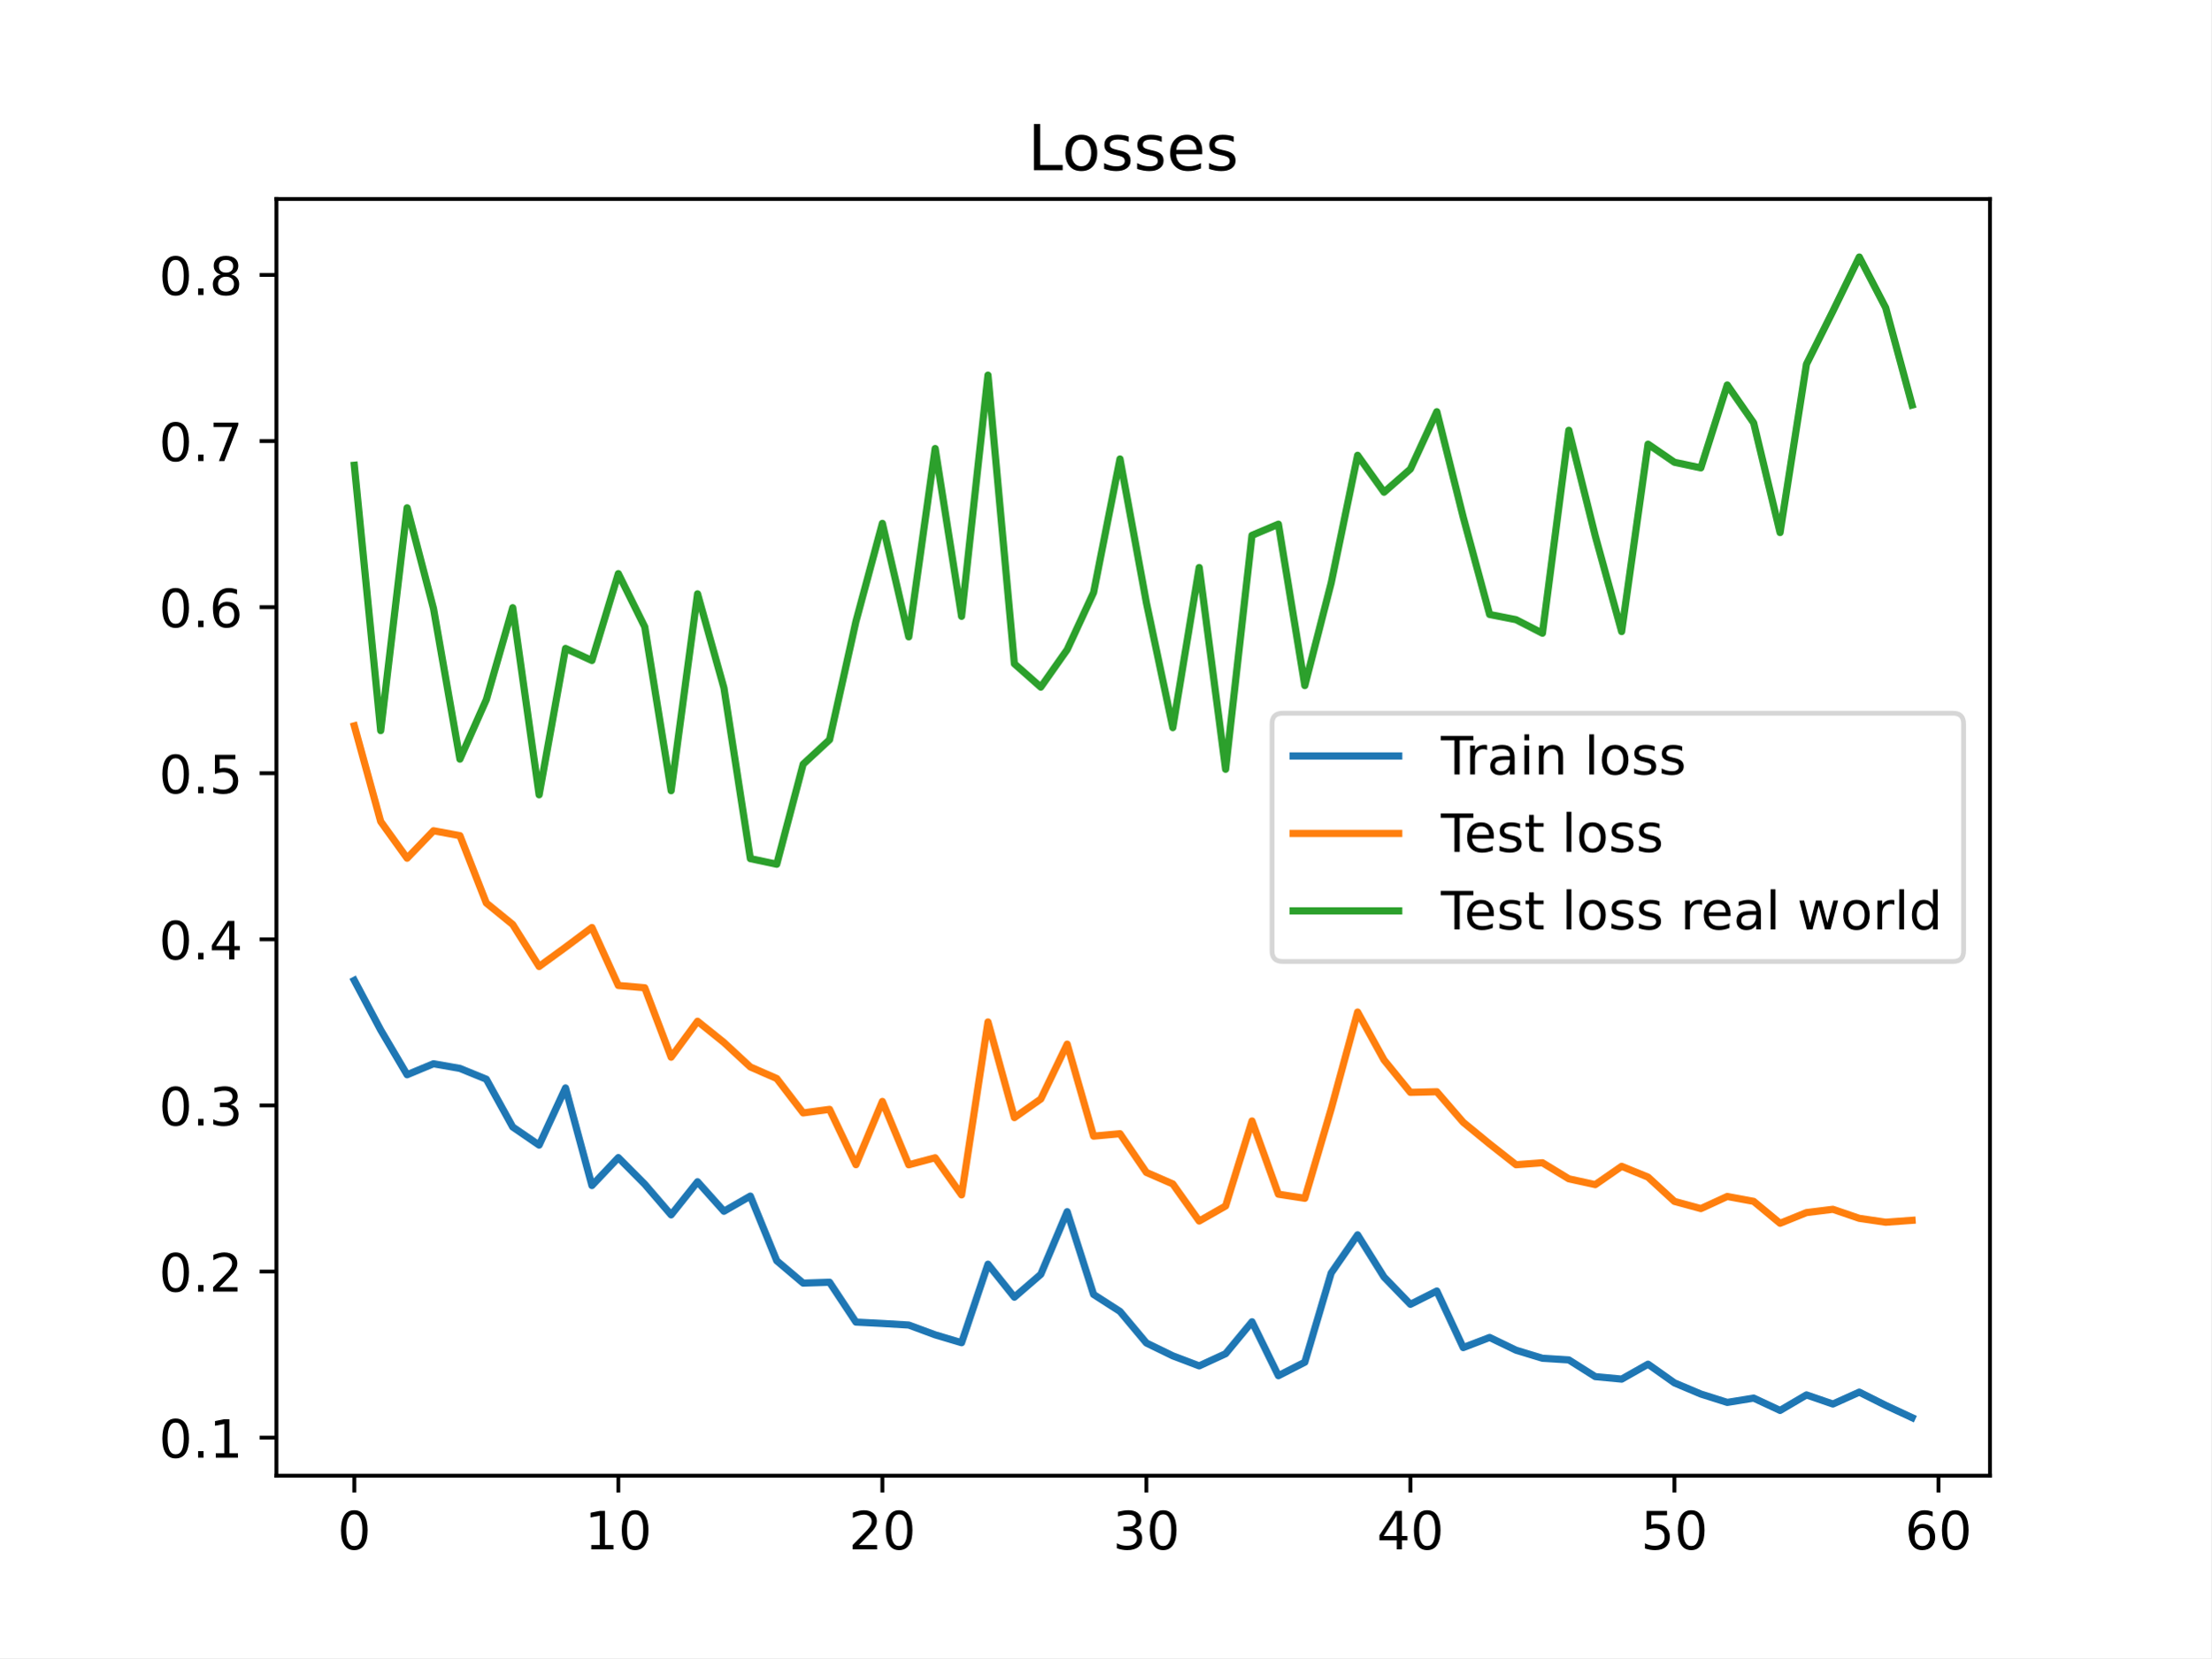
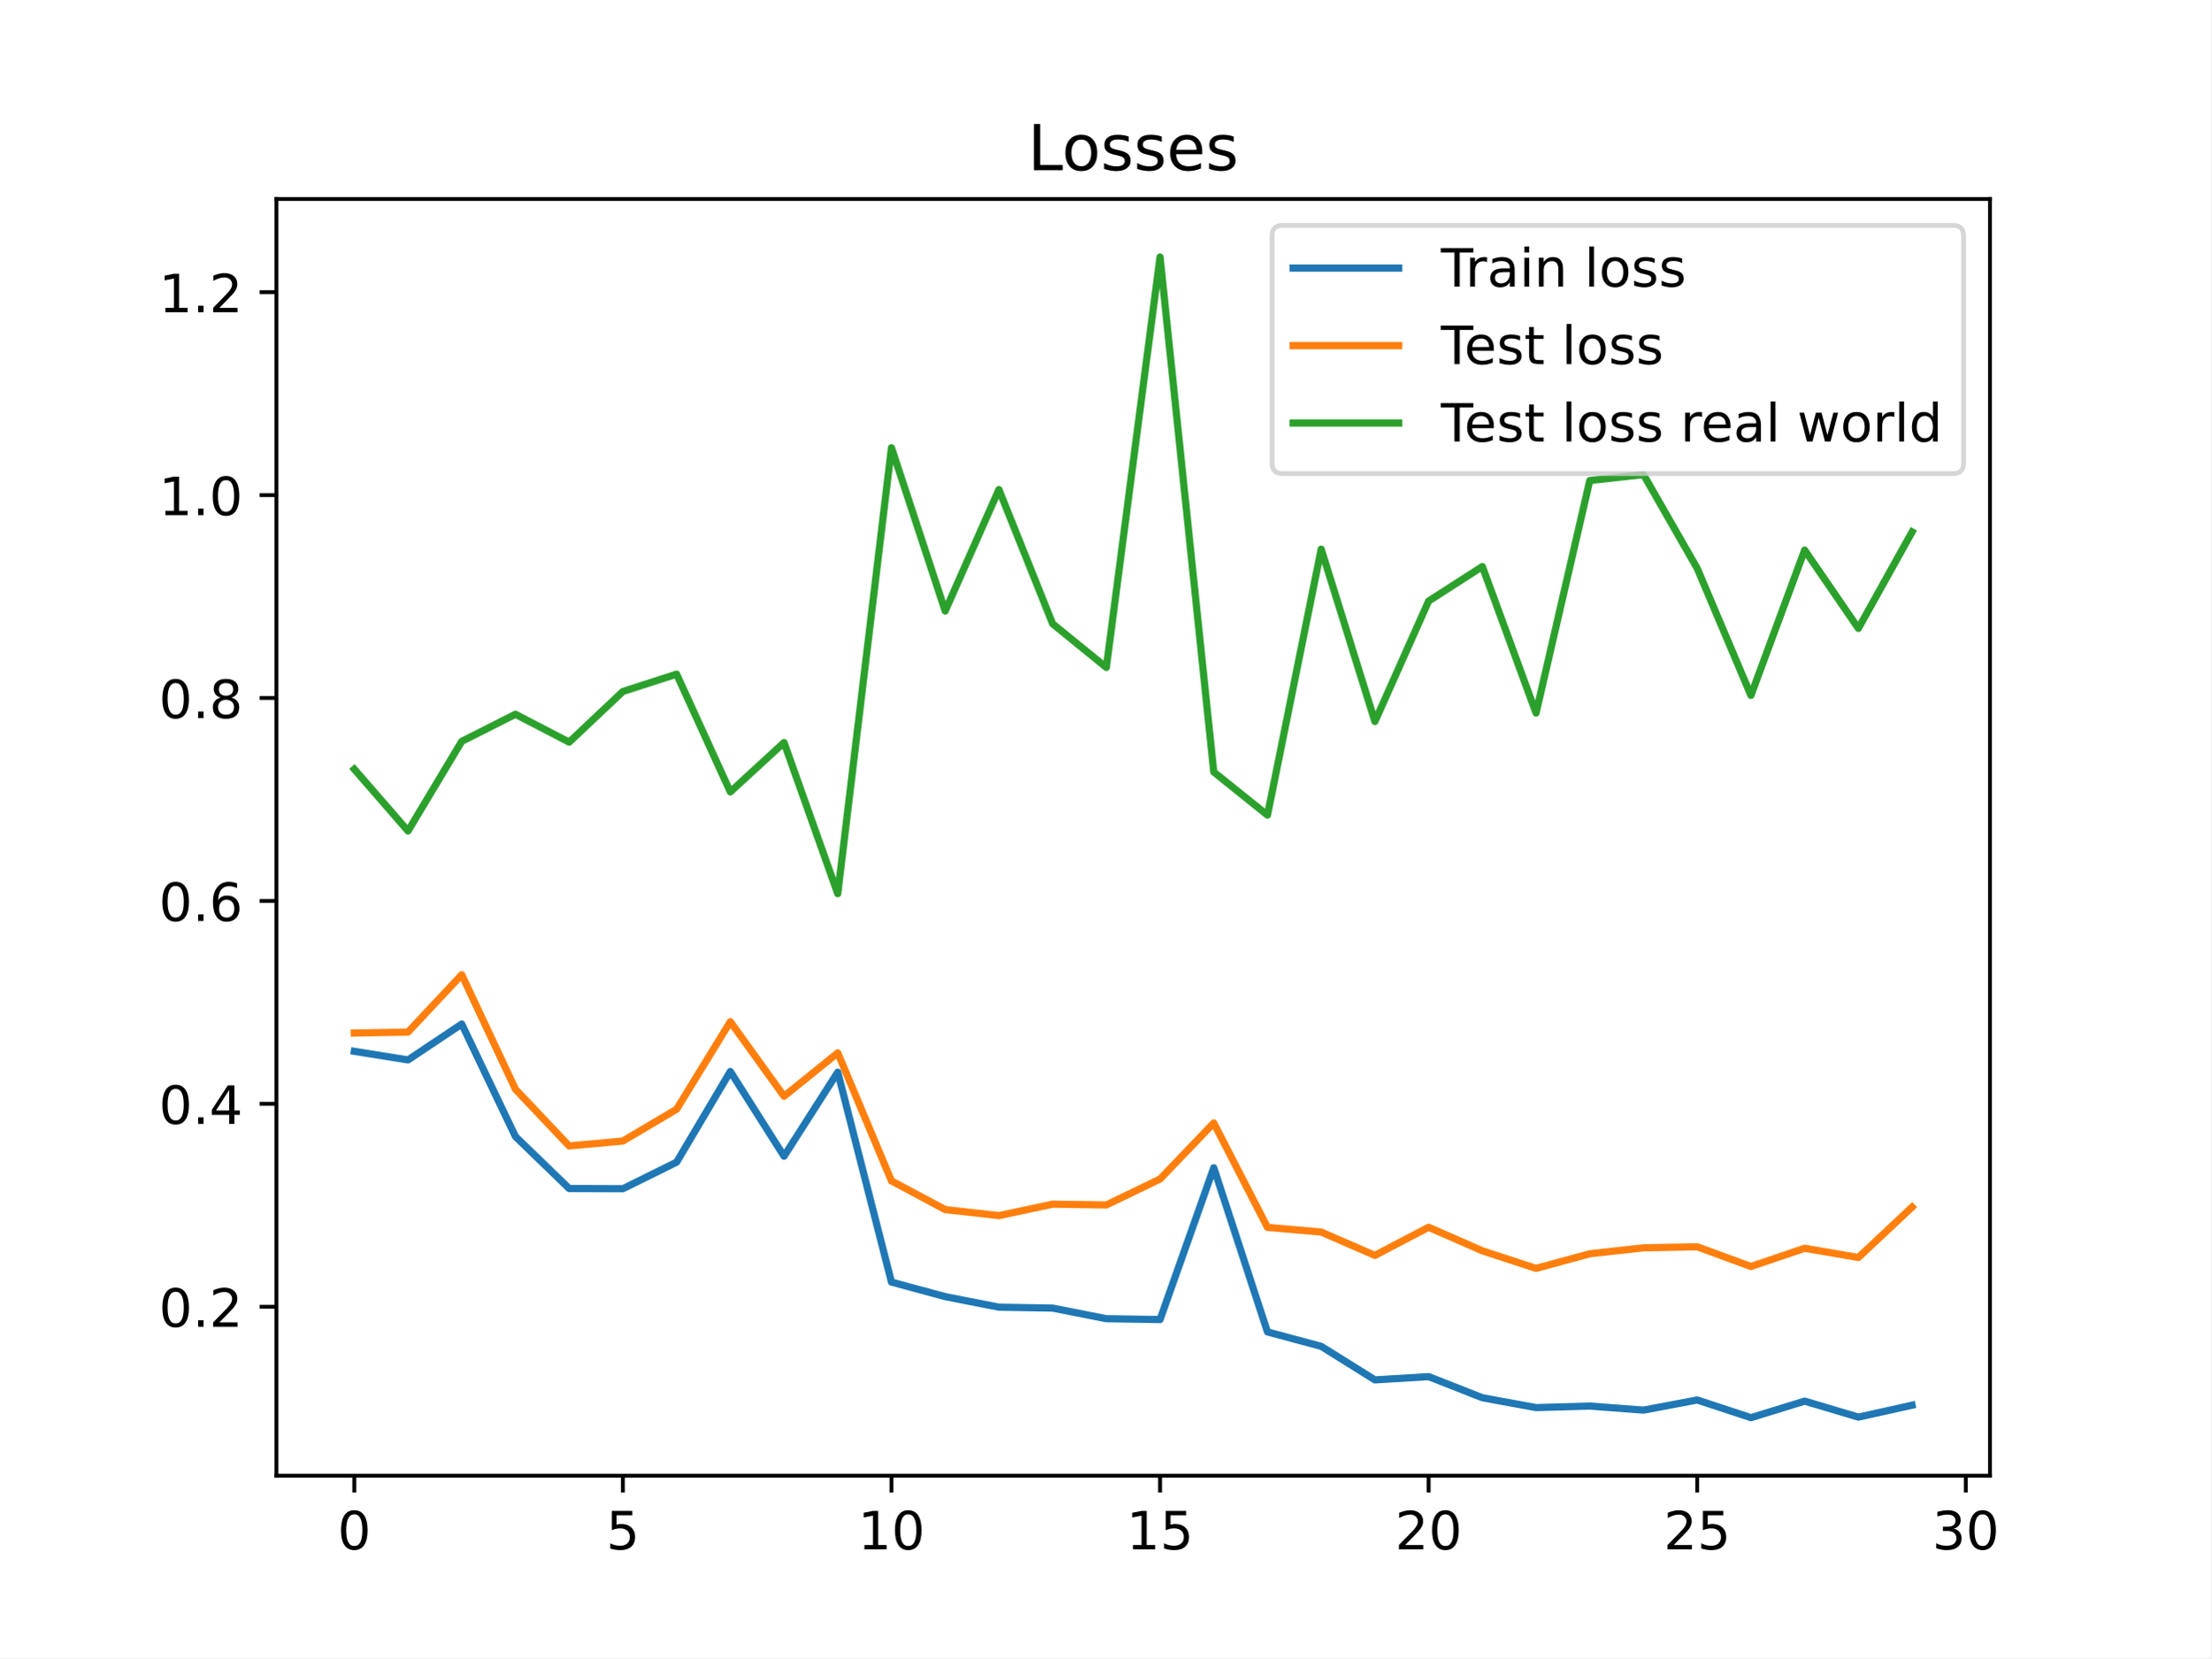
<svg xmlns="http://www.w3.org/2000/svg" xmlns:xlink="http://www.w3.org/1999/xlink" width="460.8pt" height="345.6pt" viewBox="0 0 460.8 345.6" version="1.1">
  <defs>
    <style type="text/css">*{stroke-linejoin: round; stroke-linecap: butt}</style>
  </defs>
  <g id="figure_1">
    <g id="patch_1">
      <path d="M 0 345.6  L 460.8 345.6  L 460.8 0  L 0 0  z " style="fill: #ffffff" />
    </g>
    <g id="axes_1">
      <g id="patch_2">
        <path d="M 57.6 307.584  L 414.72 307.584  L 414.72 41.472  L 57.6 41.472  z " style="fill: #ffffff" />
      </g>
      <g id="matplotlib.axis_1">
        <g id="xtick_1">
          <g id="line2d_1">
            <defs>
-               <path id="m10c7cd9433" d="M 0 0  L 0 3.5  " style="stroke: #000000; stroke-width: 0.8" />
-             </defs>
-             <g>
-               <use xlink:href="#m10c7cd9433" x="73.833" y="307.584" style="stroke: #000000; stroke-width: 0.8" />
+               <path id="m866a704445" d="M 0 0  L 0 3.5  " style="stroke: #000000; stroke-width: 0.8" />
+             </defs>
+             <g>
+               <use xlink:href="#m866a704445" x="73.833" y="307.584" style="stroke: #000000; stroke-width: 0.8" />
            </g>
          </g>
          <g id="text_1">
            <g transform="translate(70.33335 322.9423) scale(0.11 -0.11)">
              <defs>
                <path id="DejaVuSans-30" d="M 2034 4250  Q 1547 4250 1301 3770  Q 1056 3291 1056 2328  Q 1056 1369 1301 889  Q 1547 409 2034 409  Q 2525 409 2770 889  Q 3016 1369 3016 2328  Q 3016 3291 2770 3770  Q 2525 4250 2034 4250  z M 2034 4750  Q 2819 4750 3233 4129  Q 3647 3509 3647 2328  Q 3647 1150 3233 529  Q 2819 -91 2034 -91  Q 1250 -91 836 529  Q 422 1150 422 2328  Q 422 3509 836 4129  Q 1250 4750 2034 4750  z " transform="scale(0.015625)" />
              </defs>
              <use xlink:href="#DejaVuSans-30" />
            </g>
          </g>
        </g>
        <g id="xtick_2">
          <g id="line2d_2">
            <g>
-               <use xlink:href="#m10c7cd9433" x="128.859" y="307.584" style="stroke: #000000; stroke-width: 0.8" />
+               <use xlink:href="#m866a704445" x="129.808" y="307.584" style="stroke: #000000; stroke-width: 0.8" />
            </g>
          </g>
          <g id="text_2">
-             <g transform="translate(121.8602 322.9423) scale(0.11 -0.11)">
+             <g transform="translate(126.3083 322.9423) scale(0.11 -0.11)">
+               <defs>
+                 <path id="DejaVuSans-35" d="M 691 4666  L 3169 4666  L 3169 4134  L 1269 4134  L 1269 2991  Q 1406 3038 1543 3061  Q 1681 3084 1819 3084  Q 2600 3084 3056 2656  Q 3513 2228 3513 1497  Q 3513 744 3044 326  Q 2575 -91 1722 -91  Q 1428 -91 1123 -41  Q 819 9 494 109  L 494 744  Q 775 591 1075 516  Q 1375 441 1709 441  Q 2250 441 2565 725  Q 2881 1009 2881 1497  Q 2881 1984 2565 2268  Q 2250 2553 1709 2553  Q 1456 2553 1204 2497  Q 953 2441 691 2322  L 691 4666  z " transform="scale(0.015625)" />
+               </defs>
+               <use xlink:href="#DejaVuSans-35" />
+             </g>
+           </g>
+         </g>
+         <g id="xtick_3">
+           <g id="line2d_3">
+             <g>
+               <use xlink:href="#m866a704445" x="185.783" y="307.584" style="stroke: #000000; stroke-width: 0.8" />
+             </g>
+           </g>
+           <g id="text_3">
+             <g transform="translate(178.7838 322.9423) scale(0.11 -0.11)">
              <defs>
                <path id="DejaVuSans-31" d="M 794 531  L 1825 531  L 1825 4091  L 703 3866  L 703 4441  L 1819 4666  L 2450 4666  L 2450 531  L 3481 531  L 3481 0  L 794 0  L 794 531  z " transform="scale(0.015625)" />
              </defs>
              <use xlink:href="#DejaVuSans-31" />
              <use xlink:href="#DejaVuSans-30" x="63.623" />
            </g>
          </g>
        </g>
-         <g id="xtick_3">
-           <g id="line2d_3">
-             <g>
-               <use xlink:href="#m10c7cd9433" x="183.885" y="307.584" style="stroke: #000000; stroke-width: 0.8" />
-             </g>
-           </g>
-           <g id="text_3">
-             <g transform="translate(176.8864 322.9423) scale(0.11 -0.11)">
+         <g id="xtick_4">
+           <g id="line2d_4">
+             <g>
+               <use xlink:href="#m866a704445" x="241.757" y="307.584" style="stroke: #000000; stroke-width: 0.8" />
+             </g>
+           </g>
+           <g id="text_4">
+             <g transform="translate(234.7587 322.9423) scale(0.11 -0.11)">
+               <use xlink:href="#DejaVuSans-31" />
+               <use xlink:href="#DejaVuSans-35" x="63.623" />
+             </g>
+           </g>
+         </g>
+         <g id="xtick_5">
+           <g id="line2d_5">
+             <g>
+               <use xlink:href="#m866a704445" x="297.732" y="307.584" style="stroke: #000000; stroke-width: 0.8" />
+             </g>
+           </g>
+           <g id="text_5">
+             <g transform="translate(290.7337 322.9423) scale(0.11 -0.11)">
              <defs>
                <path id="DejaVuSans-32" d="M 1228 531  L 3431 531  L 3431 0  L 469 0  L 469 531  Q 828 903 1448 1529  Q 2069 2156 2228 2338  Q 2531 2678 2651 2914  Q 2772 3150 2772 3378  Q 2772 3750 2511 3984  Q 2250 4219 1831 4219  Q 1534 4219 1204 4116  Q 875 4013 500 3803  L 500 4441  Q 881 4594 1212 4672  Q 1544 4750 1819 4750  Q 2544 4750 2975 4387  Q 3406 4025 3406 3419  Q 3406 3131 3298 2873  Q 3191 2616 2906 2266  Q 2828 2175 2409 1742  Q 1991 1309 1228 531  z " transform="scale(0.015625)" />
              </defs>
              <use xlink:href="#DejaVuSans-32" />
              <use xlink:href="#DejaVuSans-30" x="63.623" />
            </g>
          </g>
        </g>
-         <g id="xtick_4">
-           <g id="line2d_4">
-             <g>
-               <use xlink:href="#m10c7cd9433" x="238.911" y="307.584" style="stroke: #000000; stroke-width: 0.8" />
-             </g>
-           </g>
-           <g id="text_4">
-             <g transform="translate(231.9126 322.9423) scale(0.11 -0.11)">
-               <defs>
-                 <path id="DejaVuSans-33" d="M 2597 2516  Q 3050 2419 3304 2112  Q 3559 1806 3559 1356  Q 3559 666 3084 287  Q 2609 -91 1734 -91  Q 1441 -91 1130 -33  Q 819 25 488 141  L 488 750  Q 750 597 1062 519  Q 1375 441 1716 441  Q 2309 441 2620 675  Q 2931 909 2931 1356  Q 2931 1769 2642 2001  Q 2353 2234 1838 2234  L 1294 2234  L 1294 2753  L 1863 2753  Q 2328 2753 2575 2939  Q 2822 3125 2822 3475  Q 2822 3834 2567 4026  Q 2313 4219 1838 4219  Q 1578 4219 1281 4162  Q 984 4106 628 3988  L 628 4550  Q 988 4650 1302 4700  Q 1616 4750 1894 4750  Q 2613 4750 3031 4423  Q 3450 4097 3450 3541  Q 3450 3153 3228 2886  Q 3006 2619 2597 2516  z " transform="scale(0.015625)" />
-               </defs>
-               <use xlink:href="#DejaVuSans-33" />
-               <use xlink:href="#DejaVuSans-30" x="63.623" />
-             </g>
-           </g>
-         </g>
-         <g id="xtick_5">
-           <g id="line2d_5">
-             <g>
-               <use xlink:href="#m10c7cd9433" x="293.938" y="307.584" style="stroke: #000000; stroke-width: 0.8" />
-             </g>
-           </g>
-           <g id="text_5">
-             <g transform="translate(286.9388 322.9423) scale(0.11 -0.11)">
-               <defs>
-                 <path id="DejaVuSans-34" d="M 2419 4116  L 825 1625  L 2419 1625  L 2419 4116  z M 2253 4666  L 3047 4666  L 3047 1625  L 3713 1625  L 3713 1100  L 3047 1100  L 3047 0  L 2419 0  L 2419 1100  L 313 1100  L 313 1709  L 2253 4666  z " transform="scale(0.015625)" />
-               </defs>
-               <use xlink:href="#DejaVuSans-34" />
-               <use xlink:href="#DejaVuSans-30" x="63.623" />
-             </g>
-           </g>
-         </g>
        <g id="xtick_6">
          <g id="line2d_6">
            <g>
-               <use xlink:href="#m10c7cd9433" x="348.964" y="307.584" style="stroke: #000000; stroke-width: 0.8" />
+               <use xlink:href="#m866a704445" x="353.707" y="307.584" style="stroke: #000000; stroke-width: 0.8" />
            </g>
          </g>
          <g id="text_6">
-             <g transform="translate(341.9649 322.9423) scale(0.11 -0.11)">
-               <defs>
-                 <path id="DejaVuSans-35" d="M 691 4666  L 3169 4666  L 3169 4134  L 1269 4134  L 1269 2991  Q 1406 3038 1543 3061  Q 1681 3084 1819 3084  Q 2600 3084 3056 2656  Q 3513 2228 3513 1497  Q 3513 744 3044 326  Q 2575 -91 1722 -91  Q 1428 -91 1123 -41  Q 819 9 494 109  L 494 744  Q 775 591 1075 516  Q 1375 441 1709 441  Q 2250 441 2565 725  Q 2881 1009 2881 1497  Q 2881 1984 2565 2268  Q 2250 2553 1709 2553  Q 1456 2553 1204 2497  Q 953 2441 691 2322  L 691 4666  z " transform="scale(0.015625)" />
-               </defs>
-               <use xlink:href="#DejaVuSans-35" />
-               <use xlink:href="#DejaVuSans-30" x="63.623" />
+             <g transform="translate(346.7086 322.9423) scale(0.11 -0.11)">
+               <use xlink:href="#DejaVuSans-32" />
+               <use xlink:href="#DejaVuSans-35" x="63.623" />
            </g>
          </g>
        </g>
        <g id="xtick_7">
          <g id="line2d_7">
            <g>
-               <use xlink:href="#m10c7cd9433" x="403.99" y="307.584" style="stroke: #000000; stroke-width: 0.8" />
+               <use xlink:href="#m866a704445" x="409.682" y="307.584" style="stroke: #000000; stroke-width: 0.8" />
            </g>
          </g>
          <g id="text_7">
-             <g transform="translate(396.9911 322.9423) scale(0.11 -0.11)">
-               <defs>
-                 <path id="DejaVuSans-36" d="M 2113 2584  Q 1688 2584 1439 2293  Q 1191 2003 1191 1497  Q 1191 994 1439 701  Q 1688 409 2113 409  Q 2538 409 2786 701  Q 3034 994 3034 1497  Q 3034 2003 2786 2293  Q 2538 2584 2113 2584  z M 3366 4563  L 3366 3988  Q 3128 4100 2886 4159  Q 2644 4219 2406 4219  Q 1781 4219 1451 3797  Q 1122 3375 1075 2522  Q 1259 2794 1537 2939  Q 1816 3084 2150 3084  Q 2853 3084 3261 2657  Q 3669 2231 3669 1497  Q 3669 778 3244 343  Q 2819 -91 2113 -91  Q 1303 -91 875 529  Q 447 1150 447 2328  Q 447 3434 972 4092  Q 1497 4750 2381 4750  Q 2619 4750 2861 4703  Q 3103 4656 3366 4563  z " transform="scale(0.015625)" />
-               </defs>
-               <use xlink:href="#DejaVuSans-36" />
+             <g transform="translate(402.6835 322.9423) scale(0.11 -0.11)">
+               <defs>
+                 <path id="DejaVuSans-33" d="M 2597 2516  Q 3050 2419 3304 2112  Q 3559 1806 3559 1356  Q 3559 666 3084 287  Q 2609 -91 1734 -91  Q 1441 -91 1130 -33  Q 819 25 488 141  L 488 750  Q 750 597 1062 519  Q 1375 441 1716 441  Q 2309 441 2620 675  Q 2931 909 2931 1356  Q 2931 1769 2642 2001  Q 2353 2234 1838 2234  L 1294 2234  L 1294 2753  L 1863 2753  Q 2328 2753 2575 2939  Q 2822 3125 2822 3475  Q 2822 3834 2567 4026  Q 2313 4219 1838 4219  Q 1578 4219 1281 4162  Q 984 4106 628 3988  L 628 4550  Q 988 4650 1302 4700  Q 1616 4750 1894 4750  Q 2613 4750 3031 4423  Q 3450 4097 3450 3541  Q 3450 3153 3228 2886  Q 3006 2619 2597 2516  z " transform="scale(0.015625)" />
+               </defs>
+               <use xlink:href="#DejaVuSans-33" />
              <use xlink:href="#DejaVuSans-30" x="63.623" />
            </g>
          </g>
        </g>
      </g>
      <g id="matplotlib.axis_2">
        <g id="ytick_1">
          <g id="line2d_8">
            <defs>
-               <path id="m80fc461dab" d="M 0 0  L -3.5 0  " style="stroke: #000000; stroke-width: 0.8" />
-             </defs>
-             <g>
-               <use xlink:href="#m80fc461dab" x="57.6" y="299.65" style="stroke: #000000; stroke-width: 0.8" />
+               <path id="mec445794ed" d="M 0 0  L -3.5 0  " style="stroke: #000000; stroke-width: 0.8" />
+             </defs>
+             <g>
+               <use xlink:href="#mec445794ed" x="57.6" y="272.37" style="stroke: #000000; stroke-width: 0.8" />
            </g>
          </g>
          <g id="text_8">
-             <g transform="translate(33.10656 303.8291) scale(0.11 -0.11)">
+             <g transform="translate(33.10656 276.5491) scale(0.11 -0.11)">
              <defs>
                <path id="DejaVuSans-2e" d="M 684 794  L 1344 794  L 1344 0  L 684 0  L 684 794  z " transform="scale(0.015625)" />
              </defs>
              <use xlink:href="#DejaVuSans-30" />
              <use xlink:href="#DejaVuSans-2e" x="63.623" />
-               <use xlink:href="#DejaVuSans-31" x="95.41" />
+               <use xlink:href="#DejaVuSans-32" x="95.41" />
            </g>
          </g>
        </g>
        <g id="ytick_2">
          <g id="line2d_9">
            <g>
-               <use xlink:href="#m80fc461dab" x="57.6" y="265.029" style="stroke: #000000; stroke-width: 0.8" />
+               <use xlink:href="#mec445794ed" x="57.6" y="230.075" style="stroke: #000000; stroke-width: 0.8" />
            </g>
          </g>
          <g id="text_9">
-             <g transform="translate(33.10656 269.2078) scale(0.11 -0.11)">
-               <use xlink:href="#DejaVuSans-30" />
-               <use xlink:href="#DejaVuSans-2e" x="63.623" />
-               <use xlink:href="#DejaVuSans-32" x="95.41" />
+             <g transform="translate(33.10656 234.2545) scale(0.11 -0.11)">
+               <defs>
+                 <path id="DejaVuSans-34" d="M 2419 4116  L 825 1625  L 2419 1625  L 2419 4116  z M 2253 4666  L 3047 4666  L 3047 1625  L 3713 1625  L 3713 1100  L 3047 1100  L 3047 0  L 2419 0  L 2419 1100  L 313 1100  L 313 1709  L 2253 4666  z " transform="scale(0.015625)" />
+               </defs>
+               <use xlink:href="#DejaVuSans-30" />
+               <use xlink:href="#DejaVuSans-2e" x="63.623" />
+               <use xlink:href="#DejaVuSans-34" x="95.41" />
            </g>
          </g>
        </g>
        <g id="ytick_3">
          <g id="line2d_10">
            <g>
-               <use xlink:href="#m80fc461dab" x="57.6" y="230.407" style="stroke: #000000; stroke-width: 0.8" />
+               <use xlink:href="#mec445794ed" x="57.6" y="187.781" style="stroke: #000000; stroke-width: 0.8" />
            </g>
          </g>
          <g id="text_10">
-             <g transform="translate(33.10656 234.5864) scale(0.11 -0.11)">
-               <use xlink:href="#DejaVuSans-30" />
-               <use xlink:href="#DejaVuSans-2e" x="63.623" />
-               <use xlink:href="#DejaVuSans-33" x="95.41" />
+             <g transform="translate(33.10656 191.9598) scale(0.11 -0.11)">
+               <defs>
+                 <path id="DejaVuSans-36" d="M 2113 2584  Q 1688 2584 1439 2293  Q 1191 2003 1191 1497  Q 1191 994 1439 701  Q 1688 409 2113 409  Q 2538 409 2786 701  Q 3034 994 3034 1497  Q 3034 2003 2786 2293  Q 2538 2584 2113 2584  z M 3366 4563  L 3366 3988  Q 3128 4100 2886 4159  Q 2644 4219 2406 4219  Q 1781 4219 1451 3797  Q 1122 3375 1075 2522  Q 1259 2794 1537 2939  Q 1816 3084 2150 3084  Q 2853 3084 3261 2657  Q 3669 2231 3669 1497  Q 3669 778 3244 343  Q 2819 -91 2113 -91  Q 1303 -91 875 529  Q 447 1150 447 2328  Q 447 3434 972 4092  Q 1497 4750 2381 4750  Q 2619 4750 2861 4703  Q 3103 4656 3366 4563  z " transform="scale(0.015625)" />
+               </defs>
+               <use xlink:href="#DejaVuSans-30" />
+               <use xlink:href="#DejaVuSans-2e" x="63.623" />
+               <use xlink:href="#DejaVuSans-36" x="95.41" />
            </g>
          </g>
        </g>
        <g id="ytick_4">
          <g id="line2d_11">
            <g>
-               <use xlink:href="#m80fc461dab" x="57.6" y="195.786" style="stroke: #000000; stroke-width: 0.8" />
+               <use xlink:href="#mec445794ed" x="57.6" y="145.486" style="stroke: #000000; stroke-width: 0.8" />
            </g>
          </g>
          <g id="text_11">
-             <g transform="translate(33.10656 199.965) scale(0.11 -0.11)">
-               <use xlink:href="#DejaVuSans-30" />
-               <use xlink:href="#DejaVuSans-2e" x="63.623" />
-               <use xlink:href="#DejaVuSans-34" x="95.41" />
+             <g transform="translate(33.10656 149.6652) scale(0.11 -0.11)">
+               <defs>
+                 <path id="DejaVuSans-38" d="M 2034 2216  Q 1584 2216 1326 1975  Q 1069 1734 1069 1313  Q 1069 891 1326 650  Q 1584 409 2034 409  Q 2484 409 2743 651  Q 3003 894 3003 1313  Q 3003 1734 2745 1975  Q 2488 2216 2034 2216  z M 1403 2484  Q 997 2584 770 2862  Q 544 3141 544 3541  Q 544 4100 942 4425  Q 1341 4750 2034 4750  Q 2731 4750 3128 4425  Q 3525 4100 3525 3541  Q 3525 3141 3298 2862  Q 3072 2584 2669 2484  Q 3125 2378 3379 2068  Q 3634 1759 3634 1313  Q 3634 634 3220 271  Q 2806 -91 2034 -91  Q 1263 -91 848 271  Q 434 634 434 1313  Q 434 1759 690 2068  Q 947 2378 1403 2484  z M 1172 3481  Q 1172 3119 1398 2916  Q 1625 2713 2034 2713  Q 2441 2713 2670 2916  Q 2900 3119 2900 3481  Q 2900 3844 2670 4047  Q 2441 4250 2034 4250  Q 1625 4250 1398 4047  Q 1172 3844 1172 3481  z " transform="scale(0.015625)" />
+               </defs>
+               <use xlink:href="#DejaVuSans-30" />
+               <use xlink:href="#DejaVuSans-2e" x="63.623" />
+               <use xlink:href="#DejaVuSans-38" x="95.41" />
            </g>
          </g>
        </g>
        <g id="ytick_5">
          <g id="line2d_12">
            <g>
-               <use xlink:href="#m80fc461dab" x="57.6" y="161.165" style="stroke: #000000; stroke-width: 0.8" />
+               <use xlink:href="#mec445794ed" x="57.6" y="103.191" style="stroke: #000000; stroke-width: 0.8" />
            </g>
          </g>
          <g id="text_12">
-             <g transform="translate(33.10656 165.3437) scale(0.11 -0.11)">
-               <use xlink:href="#DejaVuSans-30" />
-               <use xlink:href="#DejaVuSans-2e" x="63.623" />
-               <use xlink:href="#DejaVuSans-35" x="95.41" />
+             <g transform="translate(33.10656 107.3706) scale(0.11 -0.11)">
+               <use xlink:href="#DejaVuSans-31" />
+               <use xlink:href="#DejaVuSans-2e" x="63.623" />
+               <use xlink:href="#DejaVuSans-30" x="95.41" />
            </g>
          </g>
        </g>
        <g id="ytick_6">
          <g id="line2d_13">
            <g>
-               <use xlink:href="#m80fc461dab" x="57.6" y="126.543" style="stroke: #000000; stroke-width: 0.8" />
+               <use xlink:href="#mec445794ed" x="57.6" y="60.897" style="stroke: #000000; stroke-width: 0.8" />
            </g>
          </g>
          <g id="text_13">
-             <g transform="translate(33.10656 130.7223) scale(0.11 -0.11)">
-               <use xlink:href="#DejaVuSans-30" />
-               <use xlink:href="#DejaVuSans-2e" x="63.623" />
-               <use xlink:href="#DejaVuSans-36" x="95.41" />
-             </g>
-           </g>
-         </g>
-         <g id="ytick_7">
-           <g id="line2d_14">
-             <g>
-               <use xlink:href="#m80fc461dab" x="57.6" y="91.922" style="stroke: #000000; stroke-width: 0.8" />
-             </g>
-           </g>
-           <g id="text_14">
-             <g transform="translate(33.10656 96.1009) scale(0.11 -0.11)">
-               <defs>
-                 <path id="DejaVuSans-37" d="M 525 4666  L 3525 4666  L 3525 4397  L 1831 0  L 1172 0  L 2766 4134  L 525 4134  L 525 4666  z " transform="scale(0.015625)" />
-               </defs>
-               <use xlink:href="#DejaVuSans-30" />
-               <use xlink:href="#DejaVuSans-2e" x="63.623" />
-               <use xlink:href="#DejaVuSans-37" x="95.41" />
-             </g>
-           </g>
-         </g>
-         <g id="ytick_8">
-           <g id="line2d_15">
-             <g>
-               <use xlink:href="#m80fc461dab" x="57.6" y="57.3" style="stroke: #000000; stroke-width: 0.8" />
-             </g>
-           </g>
-           <g id="text_15">
-             <g transform="translate(33.10656 61.47953) scale(0.11 -0.11)">
-               <defs>
-                 <path id="DejaVuSans-38" d="M 2034 2216  Q 1584 2216 1326 1975  Q 1069 1734 1069 1313  Q 1069 891 1326 650  Q 1584 409 2034 409  Q 2484 409 2743 651  Q 3003 894 3003 1313  Q 3003 1734 2745 1975  Q 2488 2216 2034 2216  z M 1403 2484  Q 997 2584 770 2862  Q 544 3141 544 3541  Q 544 4100 942 4425  Q 1341 4750 2034 4750  Q 2731 4750 3128 4425  Q 3525 4100 3525 3541  Q 3525 3141 3298 2862  Q 3072 2584 2669 2484  Q 3125 2378 3379 2068  Q 3634 1759 3634 1313  Q 3634 634 3220 271  Q 2806 -91 2034 -91  Q 1263 -91 848 271  Q 434 634 434 1313  Q 434 1759 690 2068  Q 947 2378 1403 2484  z M 1172 3481  Q 1172 3119 1398 2916  Q 1625 2713 2034 2713  Q 2441 2713 2670 2916  Q 2900 3119 2900 3481  Q 2900 3844 2670 4047  Q 2441 4250 2034 4250  Q 1625 4250 1398 4047  Q 1172 3844 1172 3481  z " transform="scale(0.015625)" />
-               </defs>
-               <use xlink:href="#DejaVuSans-30" />
-               <use xlink:href="#DejaVuSans-2e" x="63.623" />
-               <use xlink:href="#DejaVuSans-38" x="95.41" />
-             </g>
-           </g>
-         </g>
+             <g transform="translate(33.10656 65.07597) scale(0.11 -0.11)">
+               <use xlink:href="#DejaVuSans-31" />
+               <use xlink:href="#DejaVuSans-2e" x="63.623" />
+               <use xlink:href="#DejaVuSans-32" x="95.41" />
+             </g>
+           </g>
+         </g>
+       </g>
+       <g id="line2d_14">
+         <path d="M 73.833 219.133  L 85.028 220.921  L 96.223 213.444  L 107.418 236.889  L 118.613 247.725  L 129.808 247.769  L 141.003 242.234  L 152.198 223.329  L 163.393 240.999  L 174.588 223.472  L 185.783 267.228  L 196.978 270.262  L 208.173 272.458  L 219.368 272.649  L 230.563 274.859  L 241.757 275.037  L 252.952 243.396  L 264.147 277.619  L 275.342 280.619  L 286.537 287.612  L 297.732 286.93  L 308.927 291.335  L 320.122 293.392  L 331.317 293.071  L 342.512 293.915  L 353.707 291.801  L 364.902 295.488  L 376.097 292.04  L 387.292 295.374  L 398.487 292.888  " clip-path="url(#ped8b98b5ad)" style="fill: none; stroke: #1f77b4; stroke-width: 1.5; stroke-linecap: square" />
+       </g>
+       <g id="line2d_15">
+         <path d="M 73.833 215.317  L 85.028 215.12  L 96.223 203.163  L 107.418 227.033  L 118.613 238.854  L 129.808 237.826  L 141.003 231.199  L 152.198 212.956  L 163.393 228.499  L 174.588 219.456  L 185.783 246.139  L 196.978 252.117  L 208.173 253.376  L 219.368 250.991  L 230.563 251.153  L 241.757 245.75  L 252.952 234.068  L 264.147 255.825  L 275.342 256.798  L 286.537 261.667  L 297.732 255.801  L 308.927 260.71  L 320.122 264.376  L 331.317 261.327  L 342.512 260.088  L 353.707 259.872  L 364.902 263.977  L 376.097 260.181  L 387.292 262.101  L 398.487 251.594  " clip-path="url(#ped8b98b5ad)" style="fill: none; stroke: #ff7f0e; stroke-width: 1.5; stroke-linecap: square" />
      </g>
      <g id="line2d_16">
-         <path d="M 73.833 204.337  L 79.335 214.687  L 84.838 224.009  L 90.341 221.722  L 95.843 222.691  L 101.346 224.937  L 106.848 234.904  L 112.351 238.676  L 117.854 226.764  L 123.356 247.103  L 128.859 241.286  L 134.362 246.819  L 139.864 253.218  L 145.367 246.317  L 150.869 252.465  L 156.372 249.305  L 161.875 262.785  L 167.377 267.443  L 172.88 267.264  L 178.382 275.569  L 183.885 275.852  L 189.388 276.183  L 194.89 278.223  L 200.393 279.864  L 205.896 263.499  L 211.398 270.376  L 216.901 265.615  L 222.403 252.56  L 227.906 269.806  L 233.409 273.343  L 238.911 279.923  L 244.414 282.602  L 249.917 284.693  L 255.419 282.159  L 260.922 275.503  L 266.424 286.744  L 271.927 283.929  L 277.43 265.325  L 282.932 257.379  L 288.435 266.176  L 293.938 271.863  L 299.44 269.094  L 304.943 280.881  L 310.445 278.77  L 315.948 281.427  L 321.451 283.104  L 326.953 283.453  L 332.456 286.932  L 337.958 287.452  L 343.461 284.341  L 348.964 288.24  L 354.466 290.564  L 359.969 292.308  L 365.472 291.411  L 370.974 293.979  L 376.477 290.745  L 381.979 292.644  L 387.482 290.166  L 392.985 292.926  L 398.487 295.488  " clip-path="url(#p4044792a96)" style="fill: none; stroke: #1f77b4; stroke-width: 1.5; stroke-linecap: square" />
-       </g>
-       <g id="line2d_17">
-         <path d="M 73.833 151.286  L 79.335 171.23  L 84.838 178.875  L 90.341 173.157  L 95.843 174.172  L 101.346 188.213  L 106.848 192.695  L 112.351 201.445  L 117.854 197.439  L 123.356 193.324  L 128.859 205.408  L 134.362 205.88  L 139.864 220.349  L 145.367 212.866  L 150.869 217.289  L 156.372 222.392  L 161.875 224.798  L 167.377 231.969  L 172.88 231.225  L 178.382 242.757  L 183.885 229.575  L 189.388 242.78  L 194.89 241.319  L 200.393 249.055  L 205.896 213.011  L 211.398 232.949  L 216.901 229.075  L 222.403 217.633  L 227.906 236.81  L 233.409 236.303  L 238.911 244.372  L 244.414 246.771  L 249.917 254.504  L 255.419 251.372  L 260.922 233.649  L 266.424 248.912  L 271.927 249.766  L 277.43 231.11  L 282.932 210.945  L 288.435 220.928  L 293.938 227.689  L 299.44 227.555  L 304.943 233.924  L 310.445 238.441  L 315.948 242.768  L 321.451 242.356  L 326.953 245.708  L 332.456 246.916  L 337.958 243.102  L 343.461 245.354  L 348.964 250.412  L 354.466 251.913  L 359.969 249.385  L 365.472 250.405  L 370.974 254.974  L 376.477 252.743  L 381.979 252.058  L 387.482 253.943  L 392.985 254.758  L 398.487 254.355  " clip-path="url(#p4044792a96)" style="fill: none; stroke: #ff7f0e; stroke-width: 1.5; stroke-linecap: square" />
-       </g>
-       <g id="line2d_18">
-         <path d="M 73.833 96.973  L 79.335 152.28  L 84.838 105.84  L 90.341 126.86  L 95.843 158.22  L 101.346 145.828  L 106.848 126.666  L 112.351 165.661  L 117.854 135.152  L 123.356 137.665  L 128.859 119.56  L 134.362 130.658  L 139.864 164.802  L 145.367 123.776  L 150.869 143.391  L 156.372 178.965  L 161.875 180.13  L 167.377 159.279  L 172.88 154.181  L 178.382 129.512  L 183.885 109.086  L 189.388 132.738  L 194.89 93.486  L 200.393 128.457  L 205.896 78.184  L 211.398 138.344  L 216.901 143.217  L 222.403 135.403  L 227.906 123.501  L 233.409 95.663  L 238.911 125.624  L 244.414 151.659  L 249.917 118.287  L 255.419 160.339  L 260.922 111.576  L 266.424 109.251  L 271.927 142.896  L 277.43 121.48  L 282.932 94.896  L 288.435 102.591  L 293.938 97.762  L 299.44 85.808  L 304.943 107.796  L 310.445 128.076  L 315.948 129.16  L 321.451 131.98  L 326.953 89.679  L 332.456 111.683  L 337.958 131.634  L 343.461 92.569  L 348.964 96.353  L 354.466 97.513  L 359.969 80.235  L 365.472 88.144  L 370.974 110.997  L 376.477 75.9  L 381.979 64.872  L 387.482 53.568  L 392.985 64.145  L 398.487 84.422  " clip-path="url(#p4044792a96)" style="fill: none; stroke: #2ca02c; stroke-width: 1.5; stroke-linecap: square" />
+         <path d="M 73.833 160.318  L 85.028 173.201  L 96.223 154.524  L 107.418 148.87  L 118.613 154.684  L 129.808 144.124  L 141.003 140.511  L 152.198 165.056  L 163.393 154.769  L 174.588 186.272  L 185.783 93.317  L 196.978 127.349  L 208.173 102.036  L 219.368 130.012  L 230.563 139.118  L 241.757 53.568  L 252.952 160.91  L 264.147 169.895  L 275.342 114.458  L 286.537 150.386  L 297.732 125.274  L 308.927 118.08  L 320.122 148.624  L 331.317 100.155  L 342.512 98.919  L 353.707 118.465  L 364.902 144.941  L 376.097 114.655  L 387.292 130.979  L 398.487 110.862  " clip-path="url(#ped8b98b5ad)" style="fill: none; stroke: #2ca02c; stroke-width: 1.5; stroke-linecap: square" />
      </g>
      <g id="patch_3">
        <path d="M 57.6 307.584  L 57.6 41.472  " style="fill: none; stroke: #000000; stroke-width: 0.8; stroke-linejoin: miter; stroke-linecap: square" />
      </g>
      <g id="patch_4">
        <path d="M 414.72 307.584  L 414.72 41.472  " style="fill: none; stroke: #000000; stroke-width: 0.8; stroke-linejoin: miter; stroke-linecap: square" />
      </g>
      <g id="patch_5">
        <path d="M 57.6 307.584  L 414.72 307.584  " style="fill: none; stroke: #000000; stroke-width: 0.8; stroke-linejoin: miter; stroke-linecap: square" />
      </g>
      <g id="patch_6">
        <path d="M 57.6 41.472  L 414.72 41.472  " style="fill: none; stroke: #000000; stroke-width: 0.8; stroke-linejoin: miter; stroke-linecap: square" />
      </g>
-       <g id="text_16">
+       <g id="text_14">
        <g transform="translate(214.1841 35.472) scale(0.132 -0.132)">
          <defs>
            <path id="DejaVuSans-4c" d="M 628 4666  L 1259 4666  L 1259 531  L 3531 531  L 3531 0  L 628 0  L 628 4666  z " transform="scale(0.015625)" />
            <path id="DejaVuSans-6f" d="M 1959 3097  Q 1497 3097 1228 2736  Q 959 2375 959 1747  Q 959 1119 1226 758  Q 1494 397 1959 397  Q 2419 397 2687 759  Q 2956 1122 2956 1747  Q 2956 2369 2687 2733  Q 2419 3097 1959 3097  z M 1959 3584  Q 2709 3584 3137 3096  Q 3566 2609 3566 1747  Q 3566 888 3137 398  Q 2709 -91 1959 -91  Q 1206 -91 779 398  Q 353 888 353 1747  Q 353 2609 779 3096  Q 1206 3584 1959 3584  z " transform="scale(0.015625)" />
            <path id="DejaVuSans-73" d="M 2834 3397  L 2834 2853  Q 2591 2978 2328 3040  Q 2066 3103 1784 3103  Q 1356 3103 1142 2972  Q 928 2841 928 2578  Q 928 2378 1081 2264  Q 1234 2150 1697 2047  L 1894 2003  Q 2506 1872 2764 1633  Q 3022 1394 3022 966  Q 3022 478 2636 193  Q 2250 -91 1575 -91  Q 1294 -91 989 -36  Q 684 19 347 128  L 347 722  Q 666 556 975 473  Q 1284 391 1588 391  Q 1994 391 2212 530  Q 2431 669 2431 922  Q 2431 1156 2273 1281  Q 2116 1406 1581 1522  L 1381 1569  Q 847 1681 609 1914  Q 372 2147 372 2553  Q 372 3047 722 3315  Q 1072 3584 1716 3584  Q 2034 3584 2315 3537  Q 2597 3491 2834 3397  z " transform="scale(0.015625)" />
            <path id="DejaVuSans-65" d="M 3597 1894  L 3597 1613  L 953 1613  Q 991 1019 1311 708  Q 1631 397 2203 397  Q 2534 397 2845 478  Q 3156 559 3463 722  L 3463 178  Q 3153 47 2828 -22  Q 2503 -91 2169 -91  Q 1331 -91 842 396  Q 353 884 353 1716  Q 353 2575 817 3079  Q 1281 3584 2069 3584  Q 2775 3584 3186 3129  Q 3597 2675 3597 1894  z M 3022 2063  Q 3016 2534 2758 2815  Q 2500 3097 2075 3097  Q 1594 3097 1305 2825  Q 1016 2553 972 2059  L 3022 2063  z " transform="scale(0.015625)" />
          </defs>
          <use xlink:href="#DejaVuSans-4c" />
          <use xlink:href="#DejaVuSans-6f" x="53.963" />
          <use xlink:href="#DejaVuSans-73" x="115.145" />
          <use xlink:href="#DejaVuSans-73" x="167.244" />
          <use xlink:href="#DejaVuSans-65" x="219.344" />
          <use xlink:href="#DejaVuSans-73" x="280.867" />
        </g>
      </g>
      <g id="legend_1">
        <g id="patch_7">
-           <path d="M 267.298 200.397  L 407.02 200.397  Q 409.22 200.397 409.22 198.197  L 409.22 150.859  Q 409.22 148.659 407.02 148.659  L 267.298 148.659  Q 265.098 148.659 265.098 150.859  L 265.098 198.197  Q 265.098 200.397 267.298 200.397  z " style="fill: #ffffff; opacity: 0.8; stroke: #cccccc; stroke-linejoin: miter" />
-         </g>
-         <g id="line2d_19">
-           <path d="M 269.498 157.567  L 280.498 157.567  L 291.498 157.567  " style="fill: none; stroke: #1f77b4; stroke-width: 1.5; stroke-linecap: square" />
-         </g>
-         <g id="text_17">
-           <g transform="translate(300.2977 161.4174) scale(0.11 -0.11)">
+           <path d="M 267.298 98.71  L 407.02 98.71  Q 409.22 98.71 409.22 96.51  L 409.22 49.172  Q 409.22 46.972 407.02 46.972  L 267.298 46.972  Q 265.098 46.972 265.098 49.172  L 265.098 96.51  Q 265.098 98.71 267.298 98.71  z " style="fill: #ffffff; opacity: 0.8; stroke: #cccccc; stroke-linejoin: miter" />
+         </g>
+         <g id="line2d_17">
+           <path d="M 269.498 55.88  L 280.498 55.88  L 291.498 55.88  " style="fill: none; stroke: #1f77b4; stroke-width: 1.5; stroke-linecap: square" />
+         </g>
+         <g id="text_15">
+           <g transform="translate(300.2977 59.73028) scale(0.11 -0.11)">
            <defs>
              <path id="DejaVuSans-54" d="M -19 4666  L 3928 4666  L 3928 4134  L 2272 4134  L 2272 0  L 1638 0  L 1638 4134  L -19 4134  L -19 4666  z " transform="scale(0.015625)" />
              <path id="DejaVuSans-72" d="M 2631 2963  Q 2534 3019 2420 3045  Q 2306 3072 2169 3072  Q 1681 3072 1420 2755  Q 1159 2438 1159 1844  L 1159 0  L 581 0  L 581 3500  L 1159 3500  L 1159 2956  Q 1341 3275 1631 3429  Q 1922 3584 2338 3584  Q 2397 3584 2469 3576  Q 2541 3569 2628 3553  L 2631 2963  z " transform="scale(0.015625)" />
              <path id="DejaVuSans-61" d="M 2194 1759  Q 1497 1759 1228 1600  Q 959 1441 959 1056  Q 959 750 1161 570  Q 1363 391 1709 391  Q 2188 391 2477 730  Q 2766 1069 2766 1631  L 2766 1759  L 2194 1759  z M 3341 1997  L 3341 0  L 2766 0  L 2766 531  Q 2569 213 2275 61  Q 1981 -91 1556 -91  Q 1019 -91 701 211  Q 384 513 384 1019  Q 384 1609 779 1909  Q 1175 2209 1959 2209  L 2766 2209  L 2766 2266  Q 2766 2663 2505 2880  Q 2244 3097 1772 3097  Q 1472 3097 1187 3025  Q 903 2953 641 2809  L 641 3341  Q 956 3463 1253 3523  Q 1550 3584 1831 3584  Q 2591 3584 2966 3190  Q 3341 2797 3341 1997  z " transform="scale(0.015625)" />
              <path id="DejaVuSans-69" d="M 603 3500  L 1178 3500  L 1178 0  L 603 0  L 603 3500  z M 603 4863  L 1178 4863  L 1178 4134  L 603 4134  L 603 4863  z " transform="scale(0.015625)" />
              <path id="DejaVuSans-6e" d="M 3513 2113  L 3513 0  L 2938 0  L 2938 2094  Q 2938 2591 2744 2837  Q 2550 3084 2163 3084  Q 1697 3084 1428 2787  Q 1159 2491 1159 1978  L 1159 0  L 581 0  L 581 3500  L 1159 3500  L 1159 2956  Q 1366 3272 1645 3428  Q 1925 3584 2291 3584  Q 2894 3584 3203 3211  Q 3513 2838 3513 2113  z " transform="scale(0.015625)" />
              <path id="DejaVuSans-20" transform="scale(0.015625)" />
              <path id="DejaVuSans-6c" d="M 603 4863  L 1178 4863  L 1178 0  L 603 0  L 603 4863  z " transform="scale(0.015625)" />
            </defs>
            <use xlink:href="#DejaVuSans-54" />
            <use xlink:href="#DejaVuSans-72" x="46.334" />
            <use xlink:href="#DejaVuSans-61" x="87.447" />
            <use xlink:href="#DejaVuSans-69" x="148.727" />
            <use xlink:href="#DejaVuSans-6e" x="176.51" />
            <use xlink:href="#DejaVuSans-20" x="239.889" />
            <use xlink:href="#DejaVuSans-6c" x="271.676" />
            <use xlink:href="#DejaVuSans-6f" x="299.459" />
            <use xlink:href="#DejaVuSans-73" x="360.641" />
            <use xlink:href="#DejaVuSans-73" x="412.74" />
          </g>
        </g>
-         <g id="line2d_20">
-           <path d="M 269.498 173.713  L 280.498 173.713  L 291.498 173.713  " style="fill: none; stroke: #ff7f0e; stroke-width: 1.5; stroke-linecap: square" />
-         </g>
-         <g id="text_18">
-           <g transform="translate(300.2977 177.5633) scale(0.11 -0.11)">
+         <g id="line2d_18">
+           <path d="M 269.498 72.026  L 280.498 72.026  L 291.498 72.026  " style="fill: none; stroke: #ff7f0e; stroke-width: 1.5; stroke-linecap: square" />
+         </g>
+         <g id="text_16">
+           <g transform="translate(300.2977 75.87622) scale(0.11 -0.11)">
            <defs>
              <path id="DejaVuSans-74" d="M 1172 4494  L 1172 3500  L 2356 3500  L 2356 3053  L 1172 3053  L 1172 1153  Q 1172 725 1289 603  Q 1406 481 1766 481  L 2356 481  L 2356 0  L 1766 0  Q 1100 0 847 248  Q 594 497 594 1153  L 594 3053  L 172 3053  L 172 3500  L 594 3500  L 594 4494  L 1172 4494  z " transform="scale(0.015625)" />
            </defs>
            <use xlink:href="#DejaVuSans-54" />
            <use xlink:href="#DejaVuSans-65" x="44.084" />
            <use xlink:href="#DejaVuSans-73" x="105.607" />
            <use xlink:href="#DejaVuSans-74" x="157.707" />
            <use xlink:href="#DejaVuSans-20" x="196.916" />
            <use xlink:href="#DejaVuSans-6c" x="228.703" />
            <use xlink:href="#DejaVuSans-6f" x="256.486" />
            <use xlink:href="#DejaVuSans-73" x="317.668" />
            <use xlink:href="#DejaVuSans-73" x="369.768" />
          </g>
        </g>
-         <g id="line2d_21">
-           <path d="M 269.498 189.859  L 280.498 189.859  L 291.498 189.859  " style="fill: none; stroke: #2ca02c; stroke-width: 1.5; stroke-linecap: square" />
-         </g>
-         <g id="text_19">
-           <g transform="translate(300.2977 193.7092) scale(0.11 -0.11)">
+         <g id="line2d_19">
+           <path d="M 269.498 88.172  L 280.498 88.172  L 291.498 88.172  " style="fill: none; stroke: #2ca02c; stroke-width: 1.5; stroke-linecap: square" />
+         </g>
+         <g id="text_17">
+           <g transform="translate(300.2977 92.02216) scale(0.11 -0.11)">
            <defs>
              <path id="DejaVuSans-77" d="M 269 3500  L 844 3500  L 1563 769  L 2278 3500  L 2956 3500  L 3675 769  L 4391 3500  L 4966 3500  L 4050 0  L 3372 0  L 2619 2869  L 1863 0  L 1184 0  L 269 3500  z " transform="scale(0.015625)" />
              <path id="DejaVuSans-64" d="M 2906 2969  L 2906 4863  L 3481 4863  L 3481 0  L 2906 0  L 2906 525  Q 2725 213 2448 61  Q 2172 -91 1784 -91  Q 1150 -91 751 415  Q 353 922 353 1747  Q 353 2572 751 3078  Q 1150 3584 1784 3584  Q 2172 3584 2448 3432  Q 2725 3281 2906 2969  z M 947 1747  Q 947 1113 1208 752  Q 1469 391 1925 391  Q 2381 391 2643 752  Q 2906 1113 2906 1747  Q 2906 2381 2643 2742  Q 2381 3103 1925 3103  Q 1469 3103 1208 2742  Q 947 2381 947 1747  z " transform="scale(0.015625)" />
            </defs>
            <use xlink:href="#DejaVuSans-54" />
            <use xlink:href="#DejaVuSans-65" x="44.084" />
            <use xlink:href="#DejaVuSans-73" x="105.607" />
            <use xlink:href="#DejaVuSans-74" x="157.707" />
            <use xlink:href="#DejaVuSans-20" x="196.916" />
            <use xlink:href="#DejaVuSans-6c" x="228.703" />
            <use xlink:href="#DejaVuSans-6f" x="256.486" />
            <use xlink:href="#DejaVuSans-73" x="317.668" />
            <use xlink:href="#DejaVuSans-73" x="369.768" />
            <use xlink:href="#DejaVuSans-20" x="421.867" />
            <use xlink:href="#DejaVuSans-72" x="453.654" />
            <use xlink:href="#DejaVuSans-65" x="492.518" />
            <use xlink:href="#DejaVuSans-61" x="554.041" />
            <use xlink:href="#DejaVuSans-6c" x="615.32" />
            <use xlink:href="#DejaVuSans-20" x="643.104" />
            <use xlink:href="#DejaVuSans-77" x="674.891" />
            <use xlink:href="#DejaVuSans-6f" x="756.678" />
            <use xlink:href="#DejaVuSans-72" x="817.859" />
            <use xlink:href="#DejaVuSans-6c" x="858.973" />
            <use xlink:href="#DejaVuSans-64" x="886.756" />
          </g>
        </g>
      </g>
    </g>
  </g>
  <defs>
-     <clipPath id="p4044792a96">
+     <clipPath id="ped8b98b5ad">
      <rect x="57.6" y="41.472" width="357.12" height="266.112" />
    </clipPath>
  </defs>
</svg>
